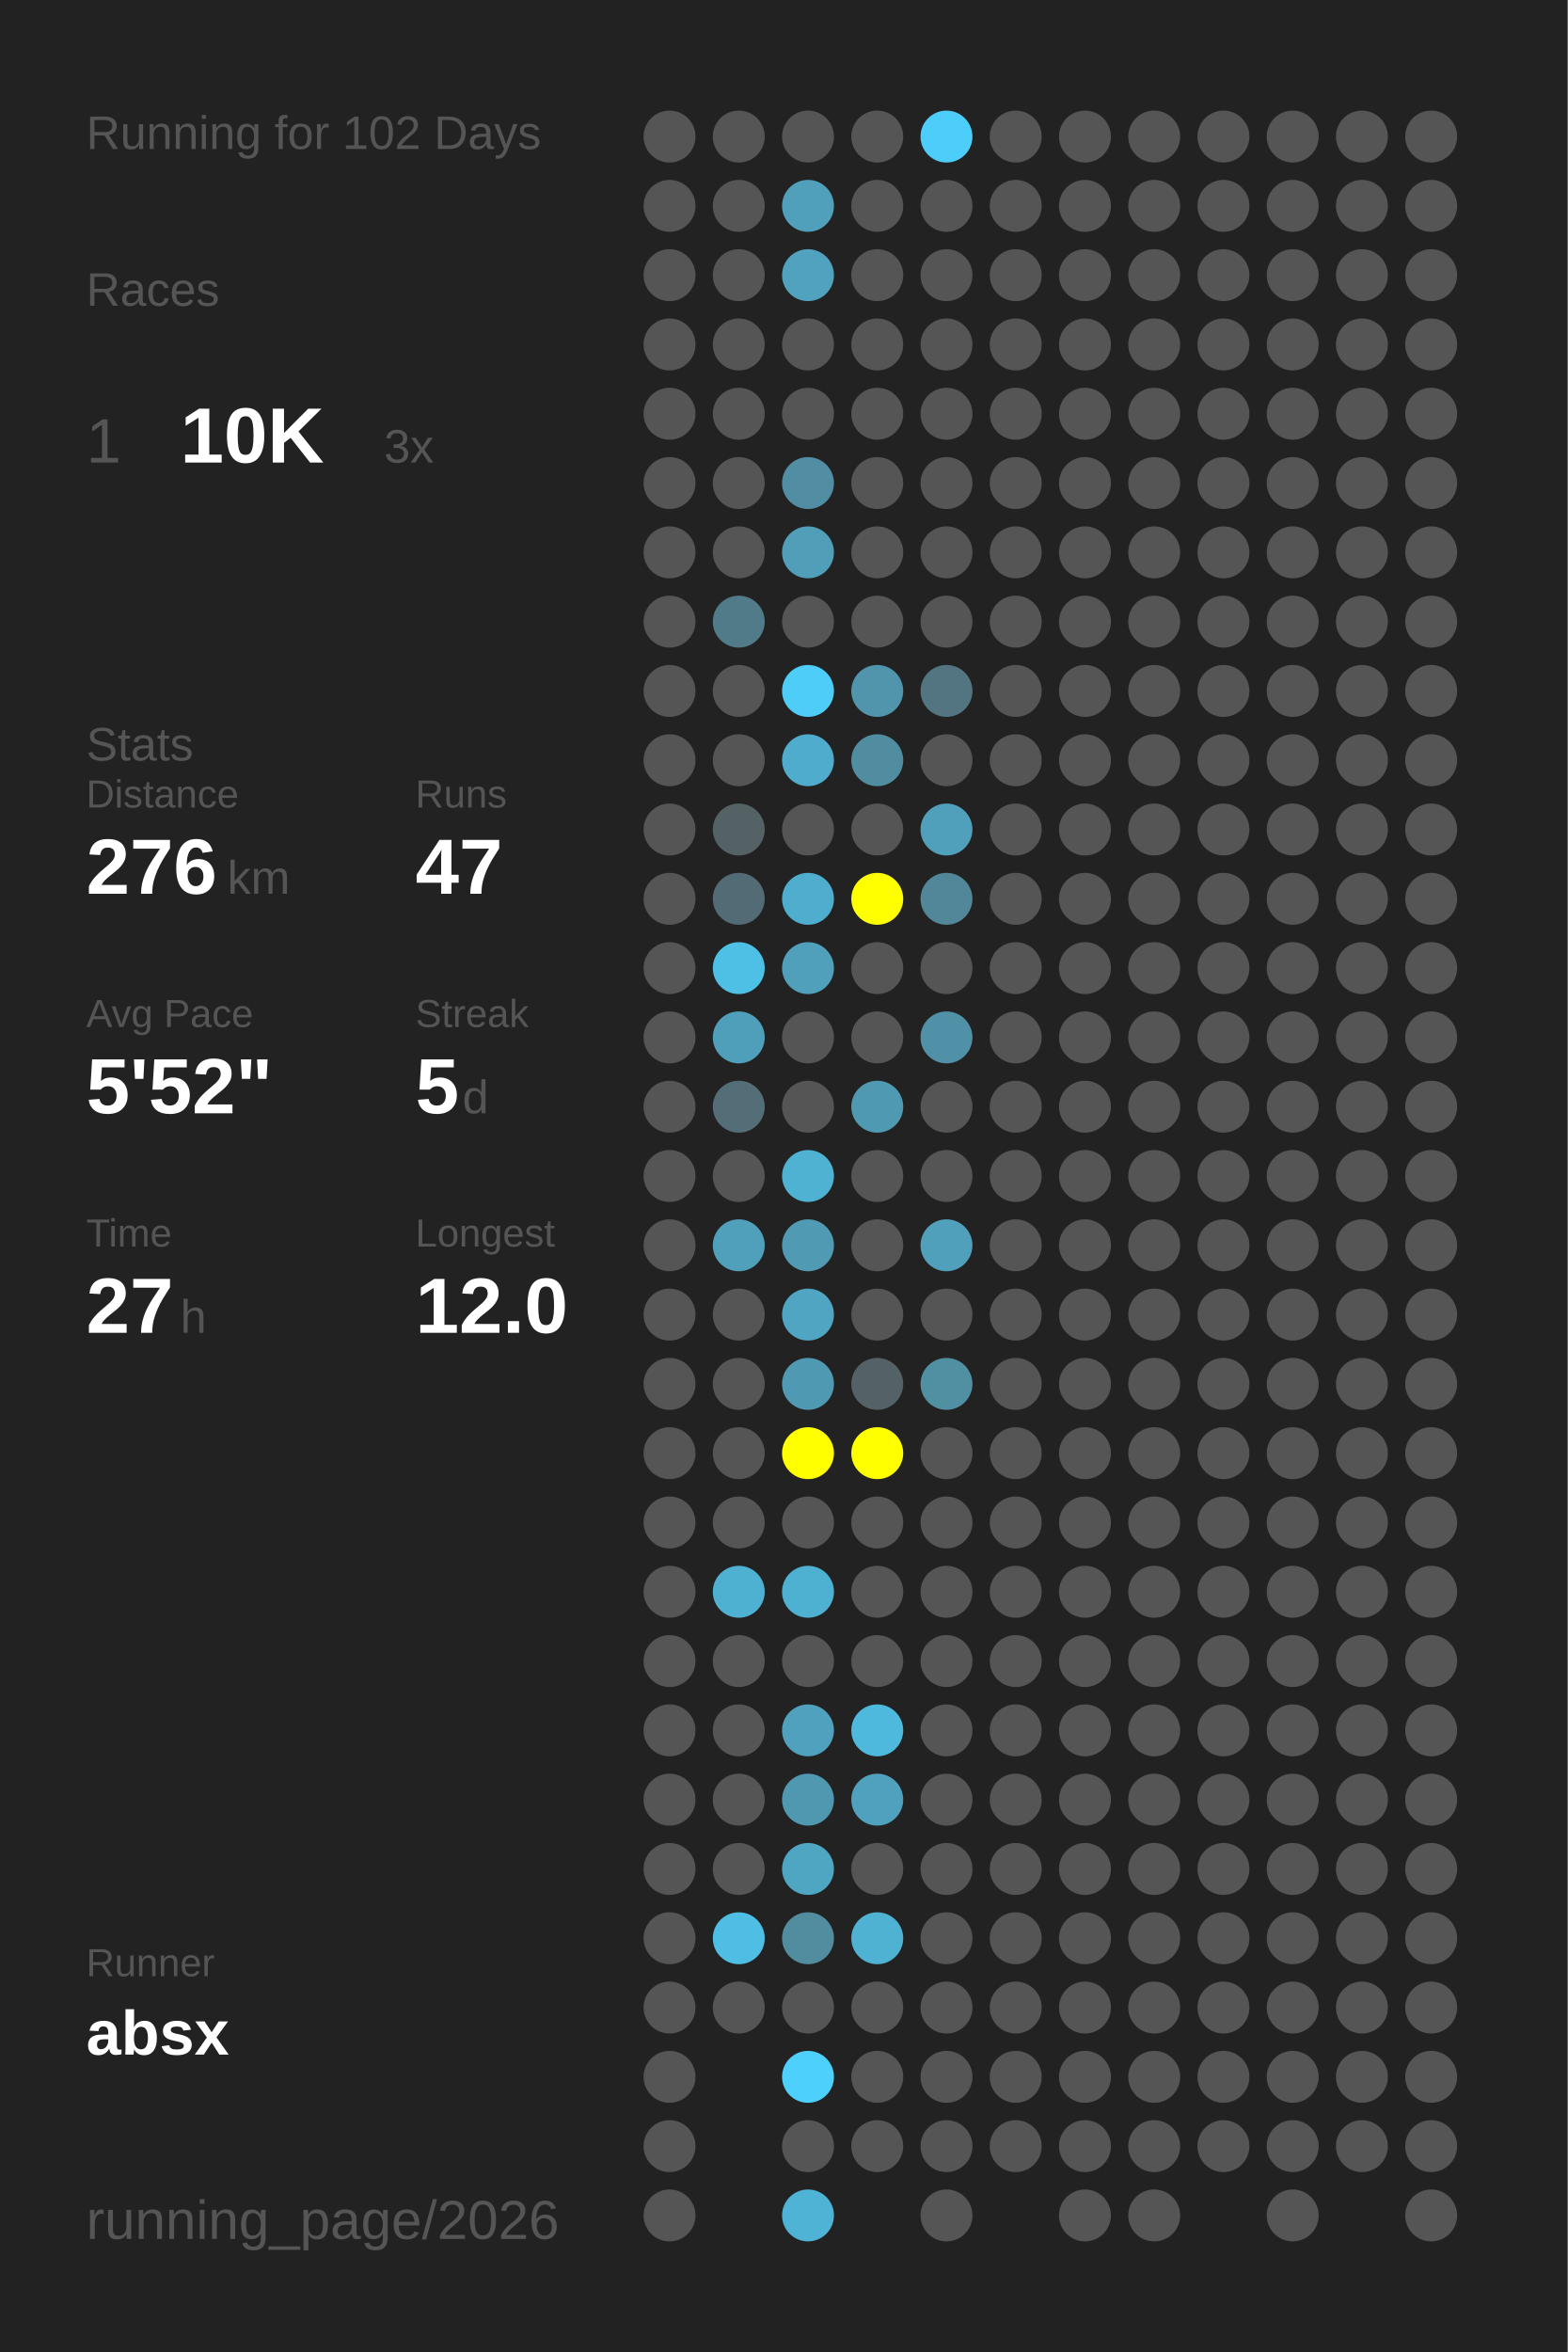
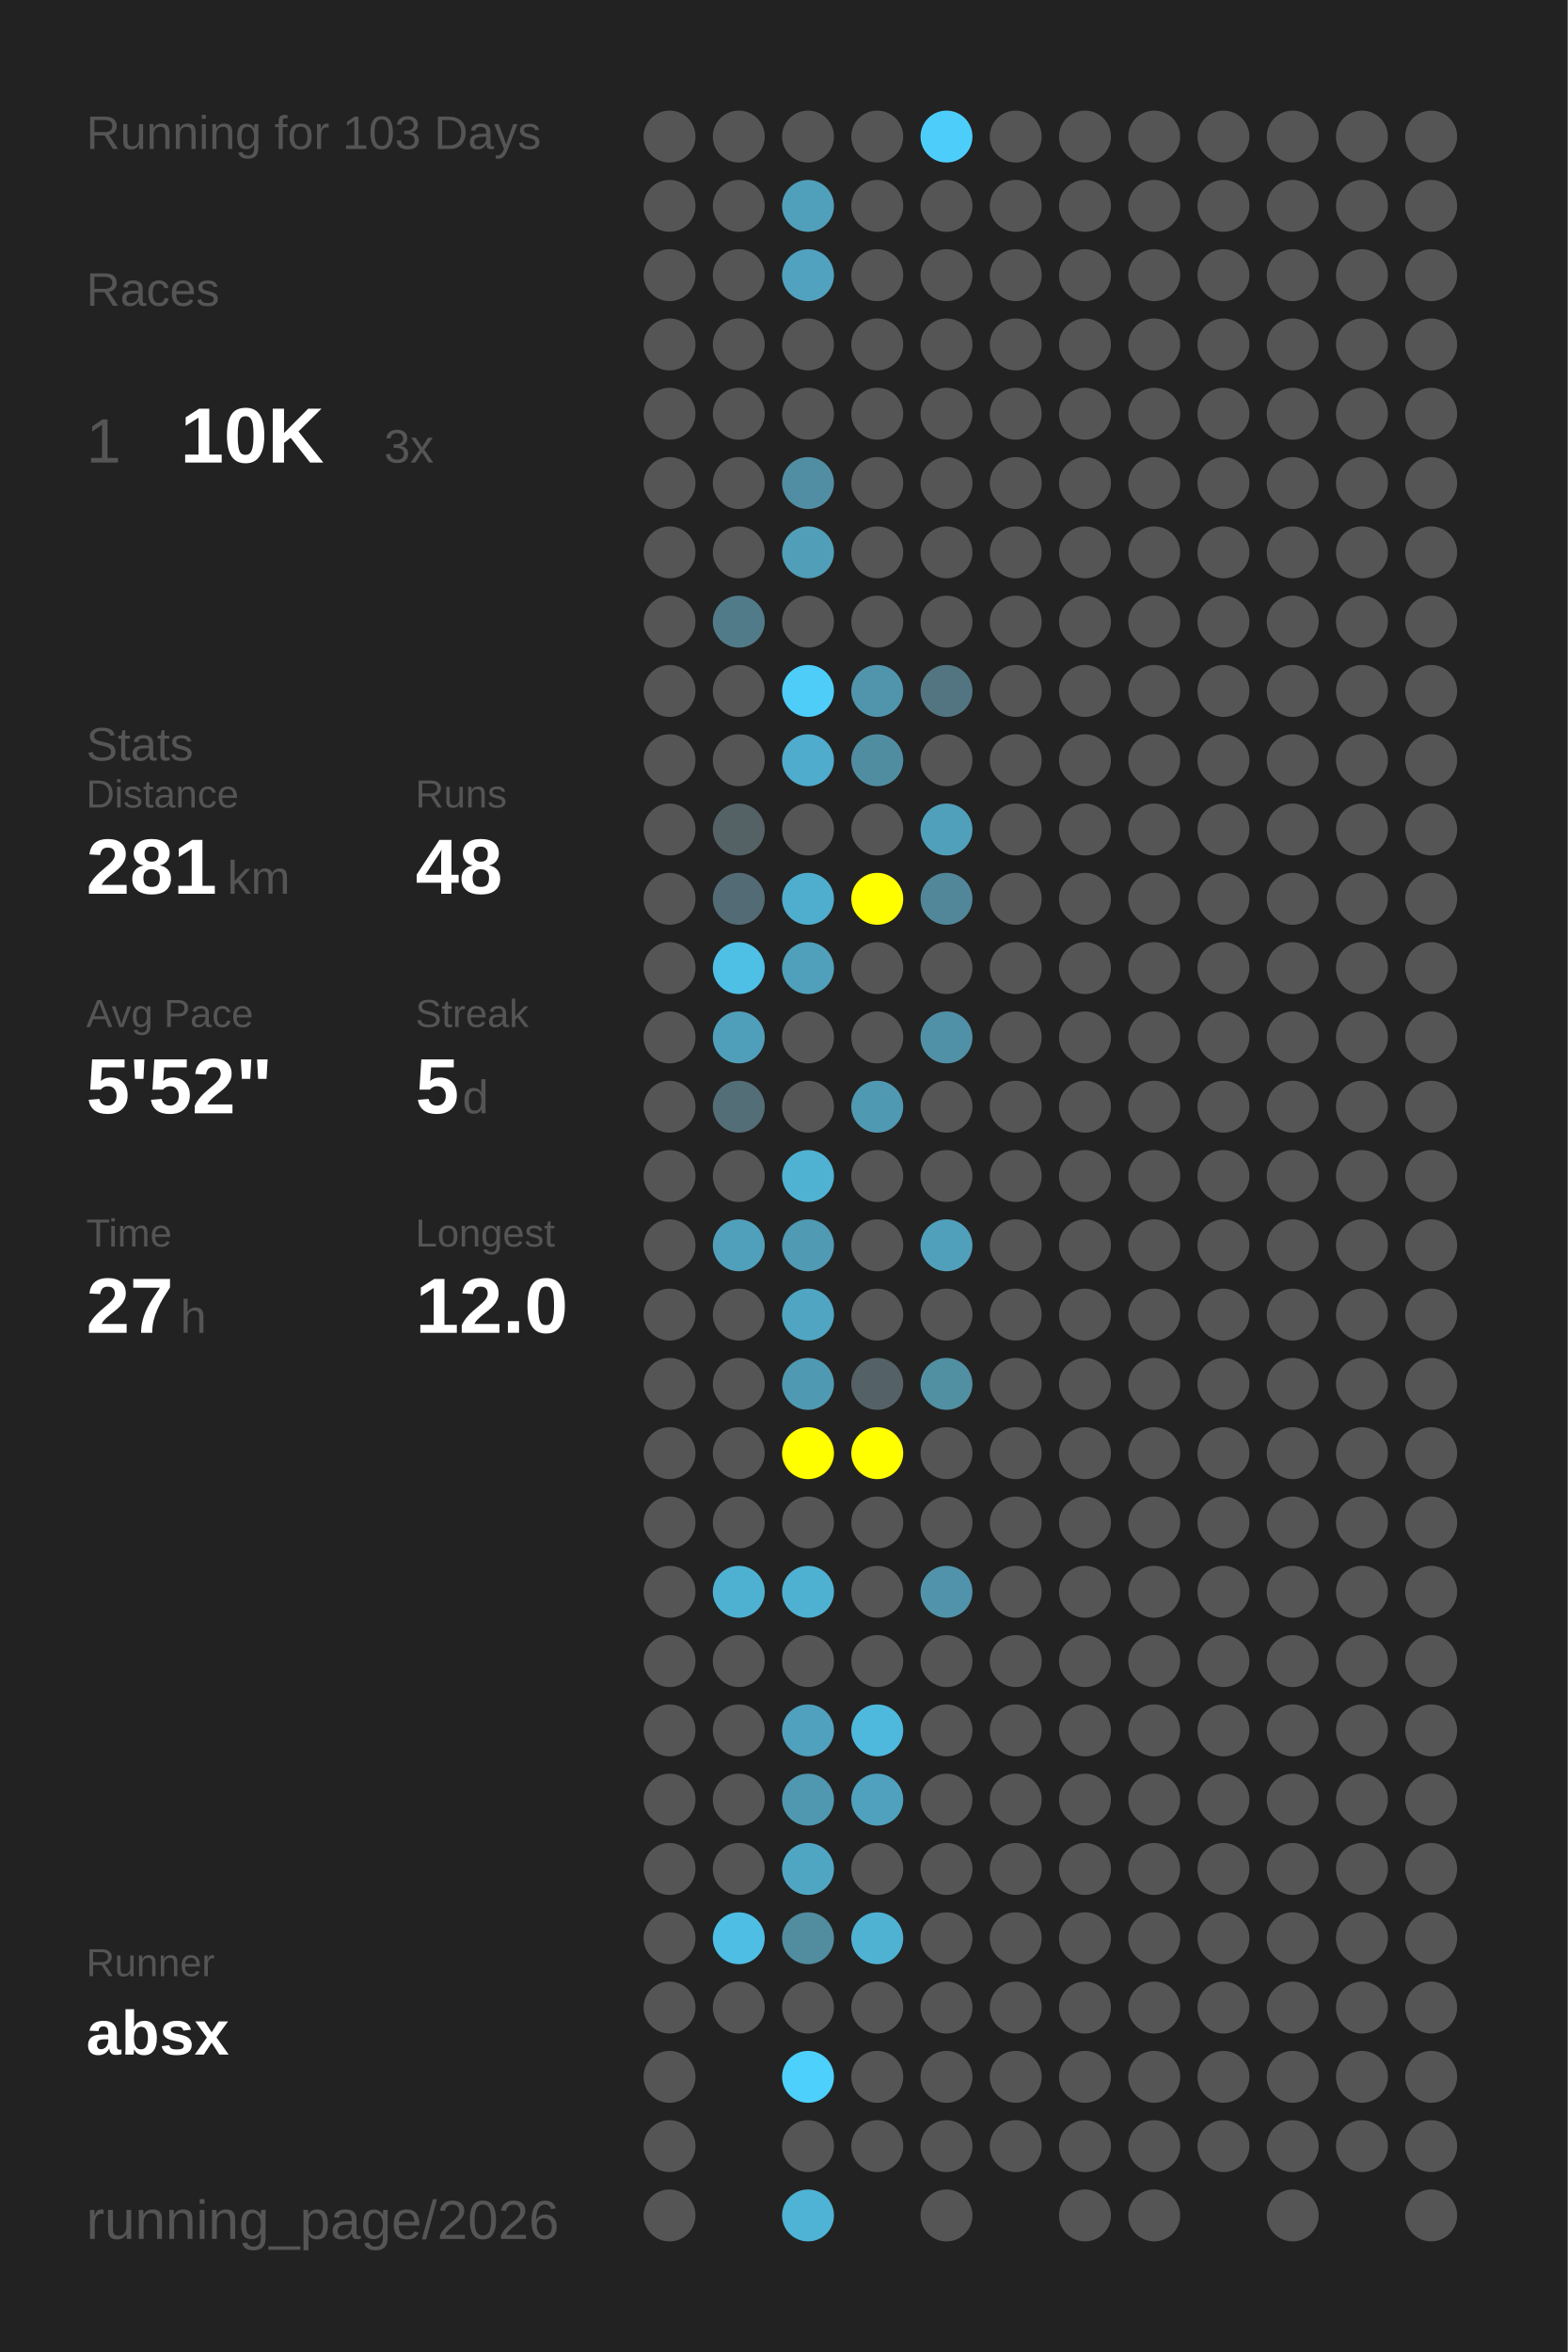
<svg xmlns="http://www.w3.org/2000/svg" baseProfile="full" height="300mm" version="1.1" viewBox="0,0,200,300" width="200mm">
  <defs />
  <rect fill="#222222" height="300" width="200" x="0" y="0" />
-   <text fill="#555555" style="font-size:6px; font-family:Arial;" x="11" y="19">Running for 102 Days</text>
+   <text fill="#555555" style="font-size:6px; font-family:Arial;" x="11" y="19">Running for 103 Days</text>
  <text fill="#555555" style="font-size:6px; font-family:Arial;" x="11" y="39">Races</text>
  <text fill="#555555" style="font-size:8px; font-family:Arial;" x="11" y="59">1</text>
  <text fill="#FFFFFF" style="font-size:10px; font-family:Arial; font-weight:bold;" x="23" y="59">10K</text>
  <text fill="#555555" style="font-size:6px; font-family:Arial;" x="49" y="59">3x</text>
  <text fill="#555555" style="font-size:6px; font-family:Arial;" x="11" y="97">Stats</text>
  <text fill="#555555" style="font-size:5px; font-family:Arial;" x="11" y="103">Distance</text>
-   <text fill="#FFFFFF" style="font-size:10px; font-family:Arial; font-weight:bold;" x="11" y="114">276</text>
+   <text fill="#FFFFFF" style="font-size:10px; font-family:Arial; font-weight:bold;" x="11" y="114">281</text>
  <text fill="#555555" style="font-size:6px; font-family:Arial;" x="29" y="114">km</text>
  <text fill="#555555" style="font-size:5px; font-family:Arial;" x="53" y="103">Runs</text>
-   <text fill="#FFFFFF" style="font-size:10px; font-family:Arial; font-weight:bold;" x="53" y="114">47</text>
+   <text fill="#FFFFFF" style="font-size:10px; font-family:Arial; font-weight:bold;" x="53" y="114">48</text>
  <text fill="#555555" style="font-size:5px; font-family:Arial;" x="11" y="131">Avg Pace</text>
  <text fill="#FFFFFF" style="font-size:10px; font-family:Arial; font-weight:bold;" x="11" y="142">5'52"</text>
  <text fill="#555555" style="font-size:5px; font-family:Arial;" x="53" y="131">Streak</text>
  <text fill="#FFFFFF" style="font-size:10px; font-family:Arial; font-weight:bold;" x="53" y="142">5</text>
  <text fill="#555555" style="font-size:6px; font-family:Arial;" x="59" y="142">d</text>
  <text fill="#555555" style="font-size:5px; font-family:Arial;" x="11" y="159">Time</text>
  <text fill="#FFFFFF" style="font-size:10px; font-family:Arial; font-weight:bold;" x="11" y="170">27</text>
  <text fill="#555555" style="font-size:6px; font-family:Arial;" x="23" y="170">h</text>
  <text fill="#555555" style="font-size:5px; font-family:Arial;" x="53" y="159">Longest</text>
  <text fill="#FFFFFF" style="font-size:10px; font-family:Arial; font-weight:bold;" x="53" y="170">12.0</text>
  <text fill="#555555" style="font-size:5px; font-family:Arial;" x="11" y="252.065">Runner</text>
  <text fill="#FFFFFF" style="font-size:8px; font-family:Arial; font-weight:bold;" x="11" y="262.065">absx</text>
  <text fill="#555555" style="font-size:7px; font-family:Arial;" x="11" y="285.581">running_page/2026</text>
  <circle cx="85.417" cy="17.419" fill="#555555" r="3.312" />
  <circle cx="85.417" cy="26.258" fill="#555555" r="3.312" />
  <circle cx="85.417" cy="35.097" fill="#555555" r="3.312" />
  <circle cx="85.417" cy="43.935" fill="#555555" r="3.312" />
  <circle cx="85.417" cy="52.774" fill="#555555" r="3.312" />
  <circle cx="85.417" cy="61.613" fill="#555555" r="3.312" />
  <circle cx="85.417" cy="70.452" fill="#555555" r="3.312" />
  <circle cx="85.417" cy="79.29" fill="#555555" r="3.312" />
  <circle cx="85.417" cy="88.129" fill="#555555" r="3.312" />
  <circle cx="85.417" cy="96.968" fill="#555555" r="3.312" />
  <circle cx="85.417" cy="105.806" fill="#555555" r="3.312" />
  <circle cx="85.417" cy="114.645" fill="#555555" r="3.312" />
  <circle cx="85.417" cy="123.484" fill="#555555" r="3.312" />
  <circle cx="85.417" cy="132.323" fill="#555555" r="3.312" />
  <circle cx="85.417" cy="141.161" fill="#555555" r="3.312" />
  <circle cx="85.417" cy="150" fill="#555555" r="3.312" />
  <circle cx="85.417" cy="158.839" fill="#555555" r="3.312" />
  <circle cx="85.417" cy="167.677" fill="#555555" r="3.312" />
  <circle cx="85.417" cy="176.516" fill="#555555" r="3.312" />
  <circle cx="85.417" cy="185.355" fill="#555555" r="3.312" />
  <circle cx="85.417" cy="194.194" fill="#555555" r="3.312" />
  <circle cx="85.417" cy="203.032" fill="#555555" r="3.312" />
  <circle cx="85.417" cy="211.871" fill="#555555" r="3.312" />
  <circle cx="85.417" cy="220.71" fill="#555555" r="3.312" />
  <circle cx="85.417" cy="229.548" fill="#555555" r="3.312" />
  <circle cx="85.417" cy="238.387" fill="#555555" r="3.312" />
  <circle cx="85.417" cy="247.226" fill="#555555" r="3.312" />
  <circle cx="85.417" cy="256.065" fill="#555555" r="3.312" />
  <circle cx="85.417" cy="264.903" fill="#555555" r="3.312" />
  <circle cx="85.417" cy="273.742" fill="#555555" r="3.312" />
  <circle cx="85.417" cy="282.581" fill="#555555" r="3.312" />
  <circle cx="94.25" cy="17.419" fill="#555555" r="3.312" />
  <circle cx="94.25" cy="26.258" fill="#555555" r="3.312" />
  <circle cx="94.25" cy="35.097" fill="#555555" r="3.312" />
  <circle cx="94.25" cy="43.935" fill="#555555" r="3.312" />
  <circle cx="94.25" cy="52.774" fill="#555555" r="3.312" />
  <circle cx="94.25" cy="61.613" fill="#555555" r="3.312" />
  <circle cx="94.25" cy="70.452" fill="#555555" r="3.312" />
  <circle cx="94.25" cy="79.29" fill="#527b89" r="3.312" />
  <circle cx="94.25" cy="88.129" fill="#555555" r="3.312" />
  <circle cx="94.25" cy="96.968" fill="#555555" r="3.312" />
  <circle cx="94.25" cy="105.806" fill="#546266" r="3.312" />
  <circle cx="94.25" cy="114.645" fill="#536b74" r="3.312" />
  <circle cx="94.25" cy="123.484" fill="#4ebfe5" r="3.312" />
  <circle cx="94.25" cy="132.323" fill="#509fba" r="3.312" />
  <circle cx="94.25" cy="141.161" fill="#536e77" r="3.312" />
  <circle cx="94.25" cy="150" fill="#555555" r="3.312" />
  <circle cx="94.25" cy="158.839" fill="#50a0bb" r="3.312" />
  <circle cx="94.25" cy="167.677" fill="#555555" r="3.312" />
  <circle cx="94.25" cy="176.516" fill="#555555" r="3.312" />
  <circle cx="94.25" cy="185.355" fill="#555555" r="3.312" />
  <circle cx="94.25" cy="194.194" fill="#555555" r="3.312" />
  <circle cx="94.25" cy="203.032" fill="#4fb1d2" r="3.312" />
  <circle cx="94.25" cy="211.871" fill="#555555" r="3.312" />
  <circle cx="94.25" cy="220.71" fill="#555555" r="3.312" />
  <circle cx="94.25" cy="229.548" fill="#555555" r="3.312" />
  <circle cx="94.25" cy="238.387" fill="#555555" r="3.312" />
  <circle cx="94.25" cy="247.226" fill="#4ebee4" r="3.312" />
  <circle cx="94.25" cy="256.065" fill="#555555" r="3.312" />
  <circle cx="103.083" cy="17.419" fill="#555555" r="3.312" />
  <circle cx="103.083" cy="26.258" fill="#50a0bb" r="3.312" />
  <circle cx="103.083" cy="35.097" fill="#50a2bf" r="3.312" />
  <circle cx="103.083" cy="43.935" fill="#555555" r="3.312" />
  <circle cx="103.083" cy="52.774" fill="#555555" r="3.312" />
  <circle cx="103.083" cy="61.613" fill="#518ea3" r="3.312" />
  <circle cx="103.083" cy="70.452" fill="#509eb8" r="3.312" />
  <circle cx="103.083" cy="79.29" fill="#555555" r="3.312" />
  <circle cx="103.083" cy="88.129" fill="#4dcdf8" r="3.312" />
  <circle cx="103.083" cy="96.968" fill="#4faccc" r="3.312" />
  <circle cx="103.083" cy="105.806" fill="#555555" r="3.312" />
  <circle cx="103.083" cy="114.645" fill="#4fadcd" r="3.312" />
  <circle cx="103.083" cy="123.484" fill="#50a0bb" r="3.312" />
  <circle cx="103.083" cy="132.323" fill="#555555" r="3.312" />
  <circle cx="103.083" cy="141.161" fill="#555555" r="3.312" />
  <circle cx="103.083" cy="150" fill="#4fb2d3" r="3.312" />
  <circle cx="103.083" cy="158.839" fill="#509ab3" r="3.312" />
  <circle cx="103.083" cy="167.677" fill="#4fa5c2" r="3.312" />
  <circle cx="103.083" cy="176.516" fill="#5099b2" r="3.312" />
  <circle cx="103.083" cy="185.355" fill="#FFFF00" r="3.312" />
  <circle cx="103.083" cy="194.194" fill="#555555" r="3.312" />
  <circle cx="103.083" cy="203.032" fill="#4fb1d2" r="3.312" />
  <circle cx="103.083" cy="211.871" fill="#555555" r="3.312" />
  <circle cx="103.083" cy="220.71" fill="#50a1bd" r="3.312" />
  <circle cx="103.083" cy="229.548" fill="#5098b0" r="3.312" />
  <circle cx="103.083" cy="238.387" fill="#4fa6c3" r="3.312" />
  <circle cx="103.083" cy="247.226" fill="#518c9f" r="3.312" />
  <circle cx="103.083" cy="256.065" fill="#555555" r="3.312" />
  <circle cx="103.083" cy="264.903" fill="#4dd0fc" r="3.312" />
  <circle cx="103.083" cy="273.742" fill="#555555" r="3.312" />
  <circle cx="103.083" cy="282.581" fill="#4eb3d5" r="3.312" />
  <circle cx="111.917" cy="17.419" fill="#555555" r="3.312" />
  <circle cx="111.917" cy="26.258" fill="#555555" r="3.312" />
  <circle cx="111.917" cy="35.097" fill="#555555" r="3.312" />
  <circle cx="111.917" cy="43.935" fill="#555555" r="3.312" />
  <circle cx="111.917" cy="52.774" fill="#555555" r="3.312" />
  <circle cx="111.917" cy="61.613" fill="#555555" r="3.312" />
  <circle cx="111.917" cy="70.452" fill="#555555" r="3.312" />
  <circle cx="111.917" cy="79.29" fill="#555555" r="3.312" />
  <circle cx="111.917" cy="88.129" fill="#5095ac" r="3.312" />
  <circle cx="111.917" cy="96.968" fill="#518da1" r="3.312" />
  <circle cx="111.917" cy="105.806" fill="#555555" r="3.312" />
  <circle cx="111.917" cy="114.645" fill="#FFFF00" r="3.312" />
  <circle cx="111.917" cy="123.484" fill="#555555" r="3.312" />
  <circle cx="111.917" cy="132.323" fill="#555555" r="3.312" />
  <circle cx="111.917" cy="141.161" fill="#5099b2" r="3.312" />
  <circle cx="111.917" cy="150" fill="#555555" r="3.312" />
  <circle cx="111.917" cy="158.839" fill="#555555" r="3.312" />
  <circle cx="111.917" cy="167.677" fill="#555555" r="3.312" />
  <circle cx="111.917" cy="176.516" fill="#546166" r="3.312" />
  <circle cx="111.917" cy="185.355" fill="#FFFF00" r="3.312" />
  <circle cx="111.917" cy="194.194" fill="#555555" r="3.312" />
  <circle cx="111.917" cy="203.032" fill="#555555" r="3.312" />
  <circle cx="111.917" cy="211.871" fill="#555555" r="3.312" />
  <circle cx="111.917" cy="220.71" fill="#4eb9dd" r="3.312" />
  <circle cx="111.917" cy="229.548" fill="#50a1bd" r="3.312" />
  <circle cx="111.917" cy="238.387" fill="#555555" r="3.312" />
  <circle cx="111.917" cy="247.226" fill="#4fb2d3" r="3.312" />
  <circle cx="111.917" cy="256.065" fill="#555555" r="3.312" />
  <circle cx="111.917" cy="264.903" fill="#555555" r="3.312" />
  <circle cx="111.917" cy="273.742" fill="#555555" r="3.312" />
  <circle cx="120.75" cy="17.419" fill="#4dcefa" r="3.312" />
  <circle cx="120.75" cy="26.258" fill="#555555" r="3.312" />
  <circle cx="120.75" cy="35.097" fill="#555555" r="3.312" />
  <circle cx="120.75" cy="43.935" fill="#555555" r="3.312" />
  <circle cx="120.75" cy="52.774" fill="#555555" r="3.312" />
  <circle cx="120.75" cy="61.613" fill="#555555" r="3.312" />
  <circle cx="120.75" cy="70.452" fill="#555555" r="3.312" />
  <circle cx="120.75" cy="79.29" fill="#555555" r="3.312" />
  <circle cx="120.75" cy="88.129" fill="#527581" r="3.312" />
  <circle cx="120.75" cy="96.968" fill="#555555" r="3.312" />
  <circle cx="120.75" cy="105.806" fill="#50a0bb" r="3.312" />
  <circle cx="120.75" cy="114.645" fill="#518799" r="3.312" />
  <circle cx="120.75" cy="123.484" fill="#555555" r="3.312" />
  <circle cx="120.75" cy="132.323" fill="#5191a7" r="3.312" />
  <circle cx="120.75" cy="141.161" fill="#555555" r="3.312" />
  <circle cx="120.75" cy="150" fill="#555555" r="3.312" />
  <circle cx="120.75" cy="158.839" fill="#50a0bb" r="3.312" />
  <circle cx="120.75" cy="167.677" fill="#555555" r="3.312" />
  <circle cx="120.75" cy="176.516" fill="#518fa3" r="3.312" />
  <circle cx="120.75" cy="185.355" fill="#555555" r="3.312" />
  <circle cx="120.75" cy="194.194" fill="#555555" r="3.312" />
-   <circle cx="120.75" cy="203.032" fill="#555555" r="3.312" />
+   <circle cx="120.75" cy="203.032" fill="#5093aa" r="3.312" />
  <circle cx="120.75" cy="211.871" fill="#555555" r="3.312" />
  <circle cx="120.75" cy="220.71" fill="#555555" r="3.312" />
  <circle cx="120.75" cy="229.548" fill="#555555" r="3.312" />
  <circle cx="120.75" cy="238.387" fill="#555555" r="3.312" />
  <circle cx="120.75" cy="247.226" fill="#555555" r="3.312" />
  <circle cx="120.75" cy="256.065" fill="#555555" r="3.312" />
  <circle cx="120.75" cy="264.903" fill="#555555" r="3.312" />
  <circle cx="120.75" cy="273.742" fill="#555555" r="3.312" />
  <circle cx="120.75" cy="282.581" fill="#555555" r="3.312" />
  <circle cx="129.583" cy="17.419" fill="#555555" r="3.312" />
  <circle cx="129.583" cy="26.258" fill="#555555" r="3.312" />
  <circle cx="129.583" cy="35.097" fill="#555555" r="3.312" />
  <circle cx="129.583" cy="43.935" fill="#555555" r="3.312" />
  <circle cx="129.583" cy="52.774" fill="#555555" r="3.312" />
  <circle cx="129.583" cy="61.613" fill="#555555" r="3.312" />
  <circle cx="129.583" cy="70.452" fill="#555555" r="3.312" />
  <circle cx="129.583" cy="79.29" fill="#555555" r="3.312" />
  <circle cx="129.583" cy="88.129" fill="#555555" r="3.312" />
  <circle cx="129.583" cy="96.968" fill="#555555" r="3.312" />
  <circle cx="129.583" cy="105.806" fill="#555555" r="3.312" />
  <circle cx="129.583" cy="114.645" fill="#555555" r="3.312" />
  <circle cx="129.583" cy="123.484" fill="#555555" r="3.312" />
  <circle cx="129.583" cy="132.323" fill="#555555" r="3.312" />
  <circle cx="129.583" cy="141.161" fill="#555555" r="3.312" />
  <circle cx="129.583" cy="150" fill="#555555" r="3.312" />
  <circle cx="129.583" cy="158.839" fill="#555555" r="3.312" />
  <circle cx="129.583" cy="167.677" fill="#555555" r="3.312" />
  <circle cx="129.583" cy="176.516" fill="#555555" r="3.312" />
  <circle cx="129.583" cy="185.355" fill="#555555" r="3.312" />
  <circle cx="129.583" cy="194.194" fill="#555555" r="3.312" />
  <circle cx="129.583" cy="203.032" fill="#555555" r="3.312" />
  <circle cx="129.583" cy="211.871" fill="#555555" r="3.312" />
  <circle cx="129.583" cy="220.71" fill="#555555" r="3.312" />
  <circle cx="129.583" cy="229.548" fill="#555555" r="3.312" />
  <circle cx="129.583" cy="238.387" fill="#555555" r="3.312" />
  <circle cx="129.583" cy="247.226" fill="#555555" r="3.312" />
  <circle cx="129.583" cy="256.065" fill="#555555" r="3.312" />
  <circle cx="129.583" cy="264.903" fill="#555555" r="3.312" />
  <circle cx="129.583" cy="273.742" fill="#555555" r="3.312" />
  <circle cx="138.417" cy="17.419" fill="#555555" r="3.312" />
  <circle cx="138.417" cy="26.258" fill="#555555" r="3.312" />
  <circle cx="138.417" cy="35.097" fill="#555555" r="3.312" />
  <circle cx="138.417" cy="43.935" fill="#555555" r="3.312" />
  <circle cx="138.417" cy="52.774" fill="#555555" r="3.312" />
  <circle cx="138.417" cy="61.613" fill="#555555" r="3.312" />
  <circle cx="138.417" cy="70.452" fill="#555555" r="3.312" />
  <circle cx="138.417" cy="79.29" fill="#555555" r="3.312" />
  <circle cx="138.417" cy="88.129" fill="#555555" r="3.312" />
  <circle cx="138.417" cy="96.968" fill="#555555" r="3.312" />
  <circle cx="138.417" cy="105.806" fill="#555555" r="3.312" />
  <circle cx="138.417" cy="114.645" fill="#555555" r="3.312" />
  <circle cx="138.417" cy="123.484" fill="#555555" r="3.312" />
  <circle cx="138.417" cy="132.323" fill="#555555" r="3.312" />
  <circle cx="138.417" cy="141.161" fill="#555555" r="3.312" />
  <circle cx="138.417" cy="150" fill="#555555" r="3.312" />
  <circle cx="138.417" cy="158.839" fill="#555555" r="3.312" />
  <circle cx="138.417" cy="167.677" fill="#555555" r="3.312" />
  <circle cx="138.417" cy="176.516" fill="#555555" r="3.312" />
  <circle cx="138.417" cy="185.355" fill="#555555" r="3.312" />
  <circle cx="138.417" cy="194.194" fill="#555555" r="3.312" />
  <circle cx="138.417" cy="203.032" fill="#555555" r="3.312" />
  <circle cx="138.417" cy="211.871" fill="#555555" r="3.312" />
  <circle cx="138.417" cy="220.71" fill="#555555" r="3.312" />
  <circle cx="138.417" cy="229.548" fill="#555555" r="3.312" />
  <circle cx="138.417" cy="238.387" fill="#555555" r="3.312" />
  <circle cx="138.417" cy="247.226" fill="#555555" r="3.312" />
  <circle cx="138.417" cy="256.065" fill="#555555" r="3.312" />
  <circle cx="138.417" cy="264.903" fill="#555555" r="3.312" />
  <circle cx="138.417" cy="273.742" fill="#555555" r="3.312" />
  <circle cx="138.417" cy="282.581" fill="#555555" r="3.312" />
  <circle cx="147.25" cy="17.419" fill="#555555" r="3.312" />
  <circle cx="147.25" cy="26.258" fill="#555555" r="3.312" />
  <circle cx="147.25" cy="35.097" fill="#555555" r="3.312" />
  <circle cx="147.25" cy="43.935" fill="#555555" r="3.312" />
  <circle cx="147.25" cy="52.774" fill="#555555" r="3.312" />
  <circle cx="147.25" cy="61.613" fill="#555555" r="3.312" />
  <circle cx="147.25" cy="70.452" fill="#555555" r="3.312" />
  <circle cx="147.25" cy="79.29" fill="#555555" r="3.312" />
  <circle cx="147.25" cy="88.129" fill="#555555" r="3.312" />
  <circle cx="147.25" cy="96.968" fill="#555555" r="3.312" />
  <circle cx="147.25" cy="105.806" fill="#555555" r="3.312" />
  <circle cx="147.25" cy="114.645" fill="#555555" r="3.312" />
  <circle cx="147.25" cy="123.484" fill="#555555" r="3.312" />
  <circle cx="147.25" cy="132.323" fill="#555555" r="3.312" />
  <circle cx="147.25" cy="141.161" fill="#555555" r="3.312" />
  <circle cx="147.25" cy="150" fill="#555555" r="3.312" />
  <circle cx="147.25" cy="158.839" fill="#555555" r="3.312" />
  <circle cx="147.25" cy="167.677" fill="#555555" r="3.312" />
  <circle cx="147.25" cy="176.516" fill="#555555" r="3.312" />
  <circle cx="147.25" cy="185.355" fill="#555555" r="3.312" />
  <circle cx="147.25" cy="194.194" fill="#555555" r="3.312" />
  <circle cx="147.25" cy="203.032" fill="#555555" r="3.312" />
  <circle cx="147.25" cy="211.871" fill="#555555" r="3.312" />
  <circle cx="147.25" cy="220.71" fill="#555555" r="3.312" />
  <circle cx="147.25" cy="229.548" fill="#555555" r="3.312" />
  <circle cx="147.25" cy="238.387" fill="#555555" r="3.312" />
  <circle cx="147.25" cy="247.226" fill="#555555" r="3.312" />
  <circle cx="147.25" cy="256.065" fill="#555555" r="3.312" />
  <circle cx="147.25" cy="264.903" fill="#555555" r="3.312" />
  <circle cx="147.25" cy="273.742" fill="#555555" r="3.312" />
  <circle cx="147.25" cy="282.581" fill="#555555" r="3.312" />
  <circle cx="156.083" cy="17.419" fill="#555555" r="3.312" />
  <circle cx="156.083" cy="26.258" fill="#555555" r="3.312" />
  <circle cx="156.083" cy="35.097" fill="#555555" r="3.312" />
  <circle cx="156.083" cy="43.935" fill="#555555" r="3.312" />
  <circle cx="156.083" cy="52.774" fill="#555555" r="3.312" />
  <circle cx="156.083" cy="61.613" fill="#555555" r="3.312" />
  <circle cx="156.083" cy="70.452" fill="#555555" r="3.312" />
  <circle cx="156.083" cy="79.29" fill="#555555" r="3.312" />
  <circle cx="156.083" cy="88.129" fill="#555555" r="3.312" />
  <circle cx="156.083" cy="96.968" fill="#555555" r="3.312" />
  <circle cx="156.083" cy="105.806" fill="#555555" r="3.312" />
  <circle cx="156.083" cy="114.645" fill="#555555" r="3.312" />
  <circle cx="156.083" cy="123.484" fill="#555555" r="3.312" />
  <circle cx="156.083" cy="132.323" fill="#555555" r="3.312" />
  <circle cx="156.083" cy="141.161" fill="#555555" r="3.312" />
  <circle cx="156.083" cy="150" fill="#555555" r="3.312" />
  <circle cx="156.083" cy="158.839" fill="#555555" r="3.312" />
  <circle cx="156.083" cy="167.677" fill="#555555" r="3.312" />
  <circle cx="156.083" cy="176.516" fill="#555555" r="3.312" />
  <circle cx="156.083" cy="185.355" fill="#555555" r="3.312" />
  <circle cx="156.083" cy="194.194" fill="#555555" r="3.312" />
  <circle cx="156.083" cy="203.032" fill="#555555" r="3.312" />
  <circle cx="156.083" cy="211.871" fill="#555555" r="3.312" />
  <circle cx="156.083" cy="220.71" fill="#555555" r="3.312" />
  <circle cx="156.083" cy="229.548" fill="#555555" r="3.312" />
  <circle cx="156.083" cy="238.387" fill="#555555" r="3.312" />
  <circle cx="156.083" cy="247.226" fill="#555555" r="3.312" />
  <circle cx="156.083" cy="256.065" fill="#555555" r="3.312" />
  <circle cx="156.083" cy="264.903" fill="#555555" r="3.312" />
  <circle cx="156.083" cy="273.742" fill="#555555" r="3.312" />
  <circle cx="164.917" cy="17.419" fill="#555555" r="3.312" />
  <circle cx="164.917" cy="26.258" fill="#555555" r="3.312" />
  <circle cx="164.917" cy="35.097" fill="#555555" r="3.312" />
  <circle cx="164.917" cy="43.935" fill="#555555" r="3.312" />
  <circle cx="164.917" cy="52.774" fill="#555555" r="3.312" />
  <circle cx="164.917" cy="61.613" fill="#555555" r="3.312" />
  <circle cx="164.917" cy="70.452" fill="#555555" r="3.312" />
  <circle cx="164.917" cy="79.29" fill="#555555" r="3.312" />
  <circle cx="164.917" cy="88.129" fill="#555555" r="3.312" />
  <circle cx="164.917" cy="96.968" fill="#555555" r="3.312" />
  <circle cx="164.917" cy="105.806" fill="#555555" r="3.312" />
  <circle cx="164.917" cy="114.645" fill="#555555" r="3.312" />
  <circle cx="164.917" cy="123.484" fill="#555555" r="3.312" />
  <circle cx="164.917" cy="132.323" fill="#555555" r="3.312" />
  <circle cx="164.917" cy="141.161" fill="#555555" r="3.312" />
  <circle cx="164.917" cy="150" fill="#555555" r="3.312" />
  <circle cx="164.917" cy="158.839" fill="#555555" r="3.312" />
  <circle cx="164.917" cy="167.677" fill="#555555" r="3.312" />
  <circle cx="164.917" cy="176.516" fill="#555555" r="3.312" />
  <circle cx="164.917" cy="185.355" fill="#555555" r="3.312" />
  <circle cx="164.917" cy="194.194" fill="#555555" r="3.312" />
  <circle cx="164.917" cy="203.032" fill="#555555" r="3.312" />
  <circle cx="164.917" cy="211.871" fill="#555555" r="3.312" />
  <circle cx="164.917" cy="220.71" fill="#555555" r="3.312" />
  <circle cx="164.917" cy="229.548" fill="#555555" r="3.312" />
  <circle cx="164.917" cy="238.387" fill="#555555" r="3.312" />
  <circle cx="164.917" cy="247.226" fill="#555555" r="3.312" />
  <circle cx="164.917" cy="256.065" fill="#555555" r="3.312" />
  <circle cx="164.917" cy="264.903" fill="#555555" r="3.312" />
  <circle cx="164.917" cy="273.742" fill="#555555" r="3.312" />
  <circle cx="164.917" cy="282.581" fill="#555555" r="3.312" />
  <circle cx="173.75" cy="17.419" fill="#555555" r="3.312" />
  <circle cx="173.75" cy="26.258" fill="#555555" r="3.312" />
  <circle cx="173.75" cy="35.097" fill="#555555" r="3.312" />
  <circle cx="173.75" cy="43.935" fill="#555555" r="3.312" />
  <circle cx="173.75" cy="52.774" fill="#555555" r="3.312" />
  <circle cx="173.75" cy="61.613" fill="#555555" r="3.312" />
  <circle cx="173.75" cy="70.452" fill="#555555" r="3.312" />
  <circle cx="173.75" cy="79.29" fill="#555555" r="3.312" />
  <circle cx="173.75" cy="88.129" fill="#555555" r="3.312" />
  <circle cx="173.75" cy="96.968" fill="#555555" r="3.312" />
  <circle cx="173.75" cy="105.806" fill="#555555" r="3.312" />
  <circle cx="173.75" cy="114.645" fill="#555555" r="3.312" />
  <circle cx="173.75" cy="123.484" fill="#555555" r="3.312" />
  <circle cx="173.75" cy="132.323" fill="#555555" r="3.312" />
  <circle cx="173.75" cy="141.161" fill="#555555" r="3.312" />
  <circle cx="173.75" cy="150" fill="#555555" r="3.312" />
  <circle cx="173.75" cy="158.839" fill="#555555" r="3.312" />
  <circle cx="173.75" cy="167.677" fill="#555555" r="3.312" />
  <circle cx="173.75" cy="176.516" fill="#555555" r="3.312" />
  <circle cx="173.75" cy="185.355" fill="#555555" r="3.312" />
  <circle cx="173.75" cy="194.194" fill="#555555" r="3.312" />
  <circle cx="173.75" cy="203.032" fill="#555555" r="3.312" />
  <circle cx="173.75" cy="211.871" fill="#555555" r="3.312" />
  <circle cx="173.75" cy="220.71" fill="#555555" r="3.312" />
  <circle cx="173.75" cy="229.548" fill="#555555" r="3.312" />
  <circle cx="173.75" cy="238.387" fill="#555555" r="3.312" />
  <circle cx="173.75" cy="247.226" fill="#555555" r="3.312" />
  <circle cx="173.75" cy="256.065" fill="#555555" r="3.312" />
  <circle cx="173.75" cy="264.903" fill="#555555" r="3.312" />
  <circle cx="173.75" cy="273.742" fill="#555555" r="3.312" />
  <circle cx="182.583" cy="17.419" fill="#555555" r="3.312" />
  <circle cx="182.583" cy="26.258" fill="#555555" r="3.312" />
  <circle cx="182.583" cy="35.097" fill="#555555" r="3.312" />
  <circle cx="182.583" cy="43.935" fill="#555555" r="3.312" />
  <circle cx="182.583" cy="52.774" fill="#555555" r="3.312" />
  <circle cx="182.583" cy="61.613" fill="#555555" r="3.312" />
  <circle cx="182.583" cy="70.452" fill="#555555" r="3.312" />
  <circle cx="182.583" cy="79.29" fill="#555555" r="3.312" />
  <circle cx="182.583" cy="88.129" fill="#555555" r="3.312" />
  <circle cx="182.583" cy="96.968" fill="#555555" r="3.312" />
  <circle cx="182.583" cy="105.806" fill="#555555" r="3.312" />
  <circle cx="182.583" cy="114.645" fill="#555555" r="3.312" />
  <circle cx="182.583" cy="123.484" fill="#555555" r="3.312" />
  <circle cx="182.583" cy="132.323" fill="#555555" r="3.312" />
  <circle cx="182.583" cy="141.161" fill="#555555" r="3.312" />
  <circle cx="182.583" cy="150" fill="#555555" r="3.312" />
  <circle cx="182.583" cy="158.839" fill="#555555" r="3.312" />
  <circle cx="182.583" cy="167.677" fill="#555555" r="3.312" />
  <circle cx="182.583" cy="176.516" fill="#555555" r="3.312" />
  <circle cx="182.583" cy="185.355" fill="#555555" r="3.312" />
  <circle cx="182.583" cy="194.194" fill="#555555" r="3.312" />
  <circle cx="182.583" cy="203.032" fill="#555555" r="3.312" />
  <circle cx="182.583" cy="211.871" fill="#555555" r="3.312" />
  <circle cx="182.583" cy="220.71" fill="#555555" r="3.312" />
  <circle cx="182.583" cy="229.548" fill="#555555" r="3.312" />
  <circle cx="182.583" cy="238.387" fill="#555555" r="3.312" />
  <circle cx="182.583" cy="247.226" fill="#555555" r="3.312" />
  <circle cx="182.583" cy="256.065" fill="#555555" r="3.312" />
  <circle cx="182.583" cy="264.903" fill="#555555" r="3.312" />
  <circle cx="182.583" cy="273.742" fill="#555555" r="3.312" />
  <circle cx="182.583" cy="282.581" fill="#555555" r="3.312" />
</svg>
